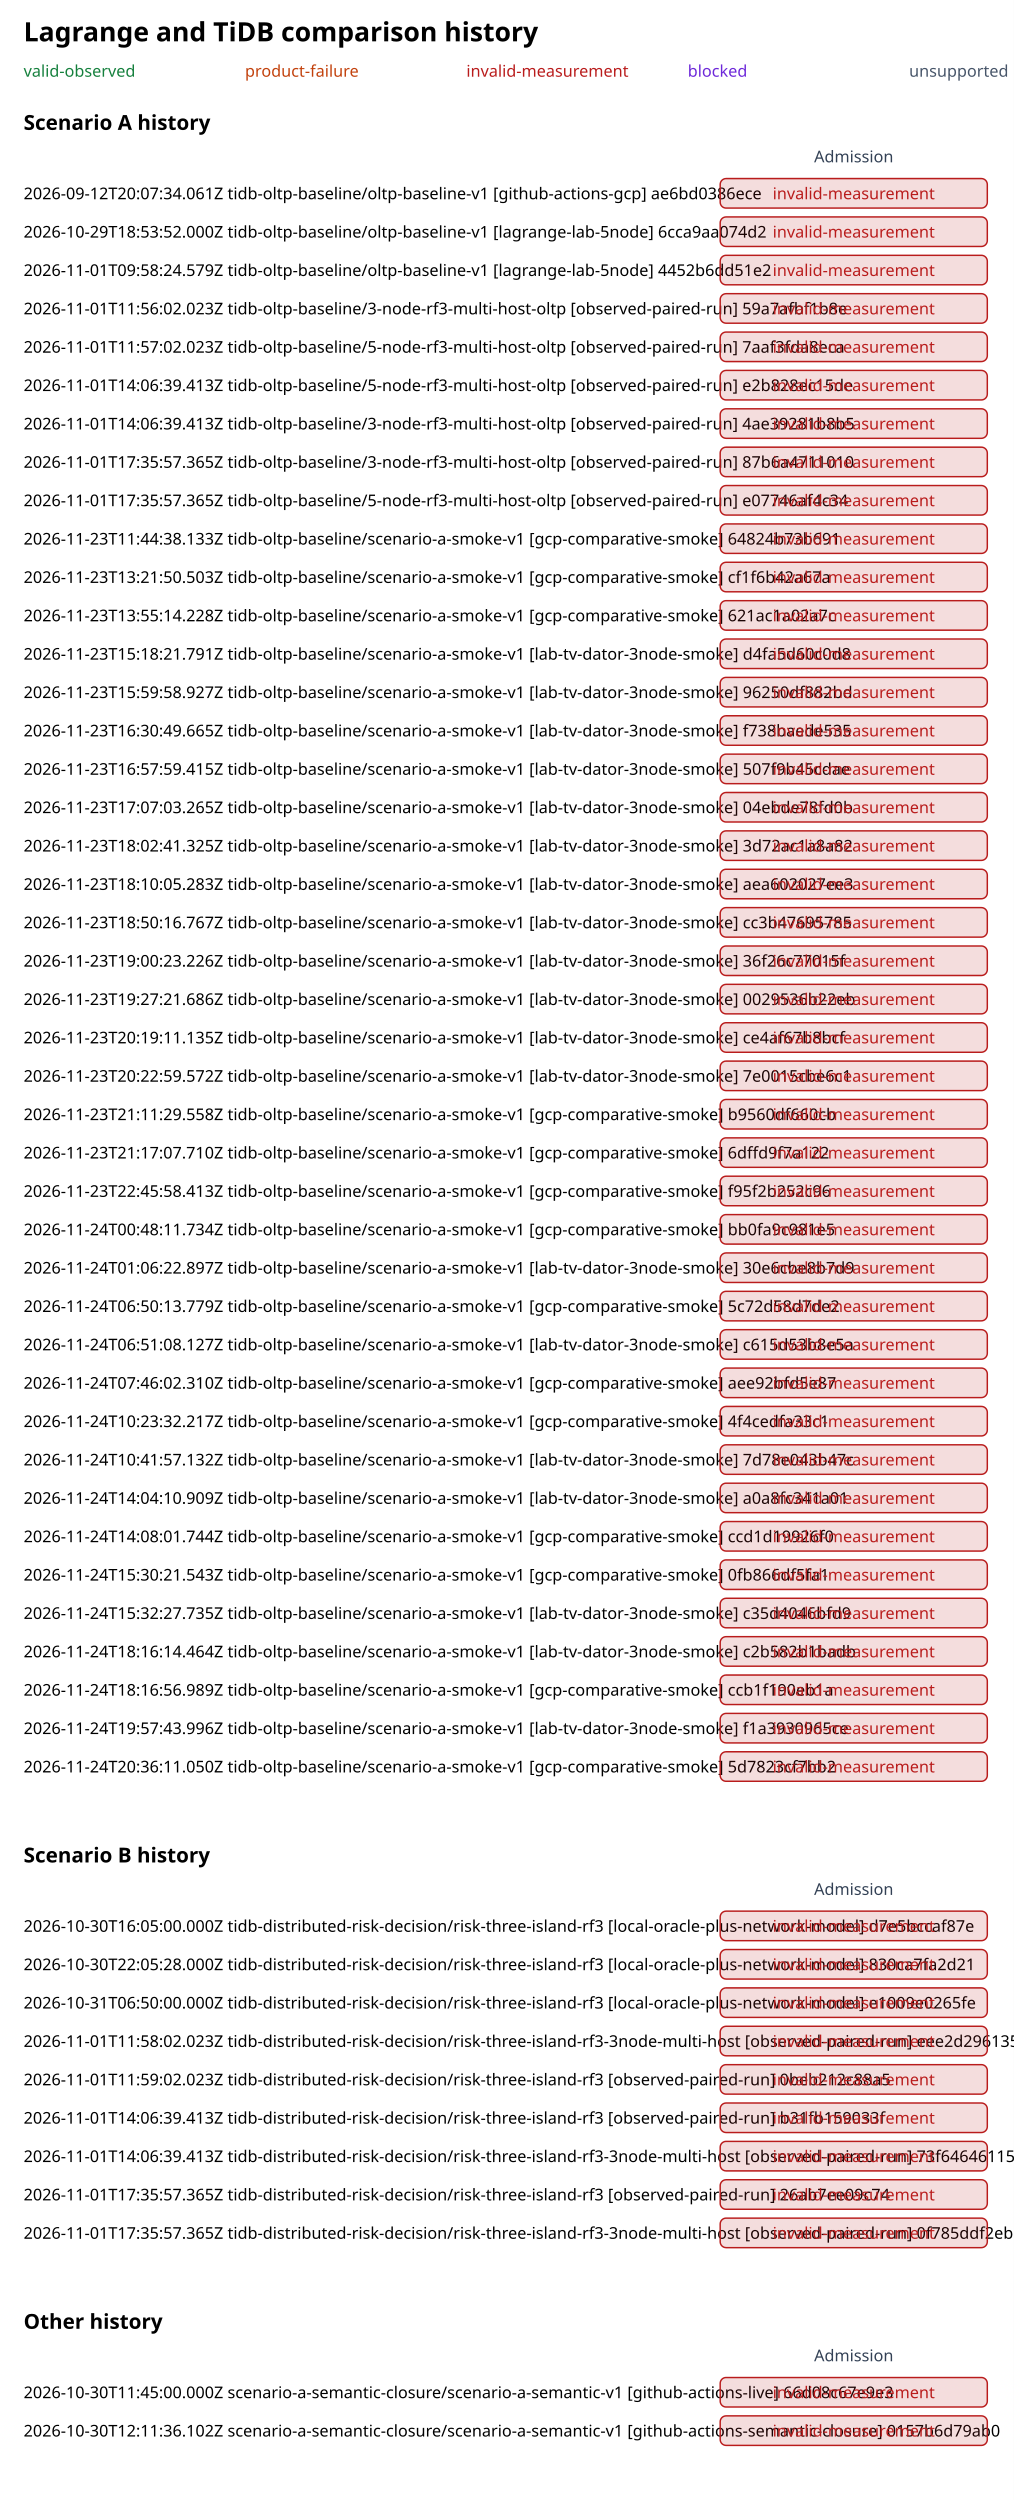
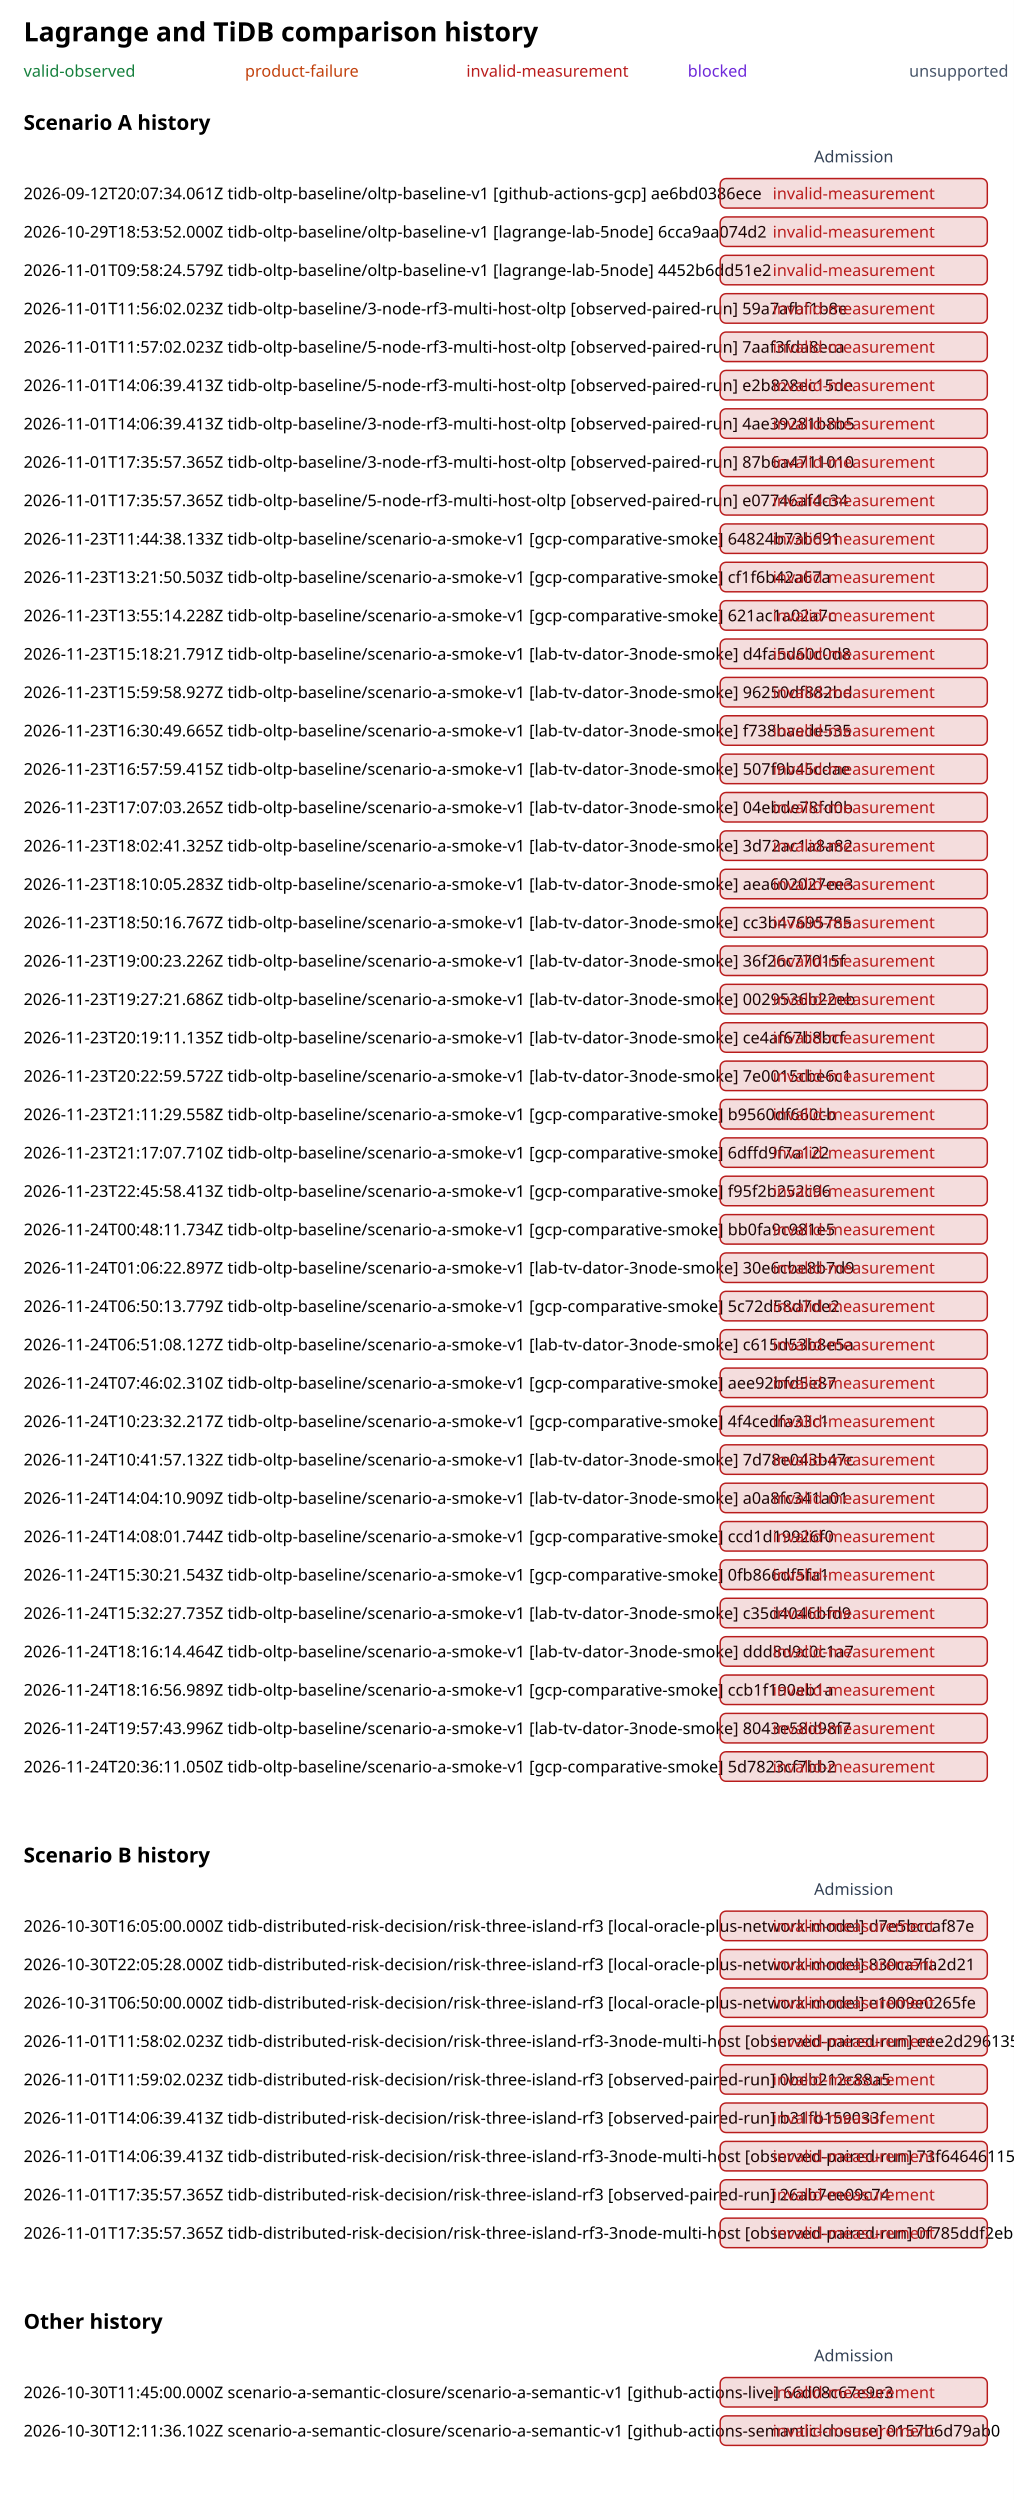
<svg xmlns="http://www.w3.org/2000/svg" width="687" height="1694" viewBox="0 0 687 1694" font-family="sans-serif">
  <rect width="100%" height="100%" fill="#ffffff" />
  <text x="16" y="28" font-size="18" font-weight="700">Lagrange and TiDB comparison history</text>
  <text x="16" y="52" font-size="11" fill="#15803d">valid-observed</text>
  <text x="166" y="52" font-size="11" fill="#c2410c">product-failure</text>
  <text x="316" y="52" font-size="11" fill="#b91c1c">invalid-measurement</text>
  <text x="466" y="52" font-size="11" fill="#6d28d9">blocked</text>
  <text x="616" y="52" font-size="11" fill="#475569">unsupported</text>
  <text x="766" y="52" font-size="11" fill="#94a3b8">not-measured</text>
  <text x="16" y="88" font-size="14" font-weight="600">Scenario A history</text>
  <text x="578.5" y="110" text-anchor="middle" font-size="11" fill="#334155">Admission</text>
  <text x="16" y="135" font-size="11">2026-09-12T20:07:34.061Z tidb-oltp-baseline/oltp-baseline-v1 [github-actions-gcp] ae6bd0386ece</text>
  <g>
    <rect x="488" y="121" width="181" height="20" rx="4" fill="#b91c1c" fill-opacity="0.15" stroke="#b91c1c" />
    <text x="578.5" y="135" text-anchor="middle" font-size="11" fill="#b91c1c">invalid-measurement</text>
  </g>
  <text x="16" y="161" font-size="11">2026-10-29T18:53:52.000Z tidb-oltp-baseline/oltp-baseline-v1 [lagrange-lab-5node] 6cca9aa074d2</text>
  <g>
    <rect x="488" y="147" width="181" height="20" rx="4" fill="#b91c1c" fill-opacity="0.15" stroke="#b91c1c" />
    <text x="578.5" y="161" text-anchor="middle" font-size="11" fill="#b91c1c">invalid-measurement</text>
  </g>
  <text x="16" y="187" font-size="11">2026-11-01T09:58:24.579Z tidb-oltp-baseline/oltp-baseline-v1 [lagrange-lab-5node] 4452b6dd51e2</text>
  <g>
    <rect x="488" y="173" width="181" height="20" rx="4" fill="#b91c1c" fill-opacity="0.15" stroke="#b91c1c" />
    <text x="578.5" y="187" text-anchor="middle" font-size="11" fill="#b91c1c">invalid-measurement</text>
  </g>
  <text x="16" y="213" font-size="11">2026-11-01T11:56:02.023Z tidb-oltp-baseline/3-node-rf3-multi-host-oltp [observed-paired-run] 59a7afbf1b8e</text>
  <g>
    <rect x="488" y="199" width="181" height="20" rx="4" fill="#b91c1c" fill-opacity="0.15" stroke="#b91c1c" />
    <text x="578.5" y="213" text-anchor="middle" font-size="11" fill="#b91c1c">invalid-measurement</text>
  </g>
  <text x="16" y="239" font-size="11">2026-11-01T11:57:02.023Z tidb-oltp-baseline/5-node-rf3-multi-host-oltp [observed-paired-run] 7aaf3fda8eca</text>
  <g>
    <rect x="488" y="225" width="181" height="20" rx="4" fill="#b91c1c" fill-opacity="0.15" stroke="#b91c1c" />
    <text x="578.5" y="239" text-anchor="middle" font-size="11" fill="#b91c1c">invalid-measurement</text>
  </g>
  <text x="16" y="265" font-size="11">2026-11-01T14:06:39.413Z tidb-oltp-baseline/5-node-rf3-multi-host-oltp [observed-paired-run] e2b828ec15de</text>
  <g>
    <rect x="488" y="251" width="181" height="20" rx="4" fill="#b91c1c" fill-opacity="0.15" stroke="#b91c1c" />
    <text x="578.5" y="265" text-anchor="middle" font-size="11" fill="#b91c1c">invalid-measurement</text>
  </g>
  <text x="16" y="291" font-size="11">2026-11-01T14:06:39.413Z tidb-oltp-baseline/3-node-rf3-multi-host-oltp [observed-paired-run] 4ae39281b8b5</text>
  <g>
    <rect x="488" y="277" width="181" height="20" rx="4" fill="#b91c1c" fill-opacity="0.15" stroke="#b91c1c" />
    <text x="578.5" y="291" text-anchor="middle" font-size="11" fill="#b91c1c">invalid-measurement</text>
  </g>
  <text x="16" y="317" font-size="11">2026-11-01T17:35:57.365Z tidb-oltp-baseline/3-node-rf3-multi-host-oltp [observed-paired-run] 87b6a4711010</text>
  <g>
    <rect x="488" y="303" width="181" height="20" rx="4" fill="#b91c1c" fill-opacity="0.15" stroke="#b91c1c" />
    <text x="578.5" y="317" text-anchor="middle" font-size="11" fill="#b91c1c">invalid-measurement</text>
  </g>
  <text x="16" y="343" font-size="11">2026-11-01T17:35:57.365Z tidb-oltp-baseline/5-node-rf3-multi-host-oltp [observed-paired-run] e07746af4c34</text>
  <g>
    <rect x="488" y="329" width="181" height="20" rx="4" fill="#b91c1c" fill-opacity="0.15" stroke="#b91c1c" />
    <text x="578.5" y="343" text-anchor="middle" font-size="11" fill="#b91c1c">invalid-measurement</text>
  </g>
  <text x="16" y="369" font-size="11">2026-11-23T11:44:38.133Z tidb-oltp-baseline/scenario-a-smoke-v1 [gcp-comparative-smoke] 64824b73b691</text>
  <g>
    <rect x="488" y="355" width="181" height="20" rx="4" fill="#b91c1c" fill-opacity="0.15" stroke="#b91c1c" />
    <text x="578.5" y="369" text-anchor="middle" font-size="11" fill="#b91c1c">invalid-measurement</text>
  </g>
  <text x="16" y="395" font-size="11">2026-11-23T13:21:50.503Z tidb-oltp-baseline/scenario-a-smoke-v1 [gcp-comparative-smoke] cf1f6b42a67a</text>
  <g>
    <rect x="488" y="381" width="181" height="20" rx="4" fill="#b91c1c" fill-opacity="0.15" stroke="#b91c1c" />
    <text x="578.5" y="395" text-anchor="middle" font-size="11" fill="#b91c1c">invalid-measurement</text>
  </g>
  <text x="16" y="421" font-size="11">2026-11-23T13:55:14.228Z tidb-oltp-baseline/scenario-a-smoke-v1 [gcp-comparative-smoke] 621ac1a02a7c</text>
  <g>
    <rect x="488" y="407" width="181" height="20" rx="4" fill="#b91c1c" fill-opacity="0.15" stroke="#b91c1c" />
    <text x="578.5" y="421" text-anchor="middle" font-size="11" fill="#b91c1c">invalid-measurement</text>
  </g>
  <text x="16" y="447" font-size="11">2026-11-23T15:18:21.791Z tidb-oltp-baseline/scenario-a-smoke-v1 [lab-tv-dator-3node-smoke] d4fa5d60c0d8</text>
  <g>
    <rect x="488" y="433" width="181" height="20" rx="4" fill="#b91c1c" fill-opacity="0.15" stroke="#b91c1c" />
    <text x="578.5" y="447" text-anchor="middle" font-size="11" fill="#b91c1c">invalid-measurement</text>
  </g>
  <text x="16" y="473" font-size="11">2026-11-23T15:59:58.927Z tidb-oltp-baseline/scenario-a-smoke-v1 [lab-tv-dator-3node-smoke] 96250df882bd</text>
  <g>
    <rect x="488" y="459" width="181" height="20" rx="4" fill="#b91c1c" fill-opacity="0.15" stroke="#b91c1c" />
    <text x="578.5" y="473" text-anchor="middle" font-size="11" fill="#b91c1c">invalid-measurement</text>
  </g>
  <text x="16" y="499" font-size="11">2026-11-23T16:30:49.665Z tidb-oltp-baseline/scenario-a-smoke-v1 [lab-tv-dator-3node-smoke] f738baede535</text>
  <g>
    <rect x="488" y="485" width="181" height="20" rx="4" fill="#b91c1c" fill-opacity="0.15" stroke="#b91c1c" />
    <text x="578.5" y="499" text-anchor="middle" font-size="11" fill="#b91c1c">invalid-measurement</text>
  </g>
  <text x="16" y="525" font-size="11">2026-11-23T16:57:59.415Z tidb-oltp-baseline/scenario-a-smoke-v1 [lab-tv-dator-3node-smoke] 507f9b45cdae</text>
  <g>
    <rect x="488" y="511" width="181" height="20" rx="4" fill="#b91c1c" fill-opacity="0.15" stroke="#b91c1c" />
    <text x="578.5" y="525" text-anchor="middle" font-size="11" fill="#b91c1c">invalid-measurement</text>
  </g>
  <text x="16" y="551" font-size="11">2026-11-23T17:07:03.265Z tidb-oltp-baseline/scenario-a-smoke-v1 [lab-tv-dator-3node-smoke] 04ebde78fd0b</text>
  <g>
    <rect x="488" y="537" width="181" height="20" rx="4" fill="#b91c1c" fill-opacity="0.15" stroke="#b91c1c" />
    <text x="578.5" y="551" text-anchor="middle" font-size="11" fill="#b91c1c">invalid-measurement</text>
  </g>
  <text x="16" y="577" font-size="11">2026-11-23T18:02:41.325Z tidb-oltp-baseline/scenario-a-smoke-v1 [lab-tv-dator-3node-smoke] 3d72ac1a8a82</text>
  <g>
    <rect x="488" y="563" width="181" height="20" rx="4" fill="#b91c1c" fill-opacity="0.15" stroke="#b91c1c" />
    <text x="578.5" y="577" text-anchor="middle" font-size="11" fill="#b91c1c">invalid-measurement</text>
  </g>
  <text x="16" y="603" font-size="11">2026-11-23T18:10:05.283Z tidb-oltp-baseline/scenario-a-smoke-v1 [lab-tv-dator-3node-smoke] aea602027ee3</text>
  <g>
    <rect x="488" y="589" width="181" height="20" rx="4" fill="#b91c1c" fill-opacity="0.15" stroke="#b91c1c" />
    <text x="578.5" y="603" text-anchor="middle" font-size="11" fill="#b91c1c">invalid-measurement</text>
  </g>
  <text x="16" y="629" font-size="11">2026-11-23T18:50:16.767Z tidb-oltp-baseline/scenario-a-smoke-v1 [lab-tv-dator-3node-smoke] cc3b47695785</text>
  <g>
    <rect x="488" y="615" width="181" height="20" rx="4" fill="#b91c1c" fill-opacity="0.15" stroke="#b91c1c" />
    <text x="578.5" y="629" text-anchor="middle" font-size="11" fill="#b91c1c">invalid-measurement</text>
  </g>
  <text x="16" y="655" font-size="11">2026-11-23T19:00:23.226Z tidb-oltp-baseline/scenario-a-smoke-v1 [lab-tv-dator-3node-smoke] 36f26c77015f</text>
  <g>
    <rect x="488" y="641" width="181" height="20" rx="4" fill="#b91c1c" fill-opacity="0.15" stroke="#b91c1c" />
    <text x="578.5" y="655" text-anchor="middle" font-size="11" fill="#b91c1c">invalid-measurement</text>
  </g>
  <text x="16" y="681" font-size="11">2026-11-23T19:27:21.686Z tidb-oltp-baseline/scenario-a-smoke-v1 [lab-tv-dator-3node-smoke] 0029536b22eb</text>
  <g>
    <rect x="488" y="667" width="181" height="20" rx="4" fill="#b91c1c" fill-opacity="0.15" stroke="#b91c1c" />
    <text x="578.5" y="681" text-anchor="middle" font-size="11" fill="#b91c1c">invalid-measurement</text>
  </g>
  <text x="16" y="707" font-size="11">2026-11-23T20:19:11.135Z tidb-oltp-baseline/scenario-a-smoke-v1 [lab-tv-dator-3node-smoke] ce4af67b8bcf</text>
  <g>
    <rect x="488" y="693" width="181" height="20" rx="4" fill="#b91c1c" fill-opacity="0.15" stroke="#b91c1c" />
    <text x="578.5" y="707" text-anchor="middle" font-size="11" fill="#b91c1c">invalid-measurement</text>
  </g>
  <text x="16" y="733" font-size="11">2026-11-23T20:22:59.572Z tidb-oltp-baseline/scenario-a-smoke-v1 [lab-tv-dator-3node-smoke] 7e0015cbe6c1</text>
  <g>
    <rect x="488" y="719" width="181" height="20" rx="4" fill="#b91c1c" fill-opacity="0.15" stroke="#b91c1c" />
    <text x="578.5" y="733" text-anchor="middle" font-size="11" fill="#b91c1c">invalid-measurement</text>
  </g>
  <text x="16" y="759" font-size="11">2026-11-23T21:11:29.558Z tidb-oltp-baseline/scenario-a-smoke-v1 [gcp-comparative-smoke] b9560df660cb</text>
  <g>
    <rect x="488" y="745" width="181" height="20" rx="4" fill="#b91c1c" fill-opacity="0.15" stroke="#b91c1c" />
    <text x="578.5" y="759" text-anchor="middle" font-size="11" fill="#b91c1c">invalid-measurement</text>
  </g>
  <text x="16" y="785" font-size="11">2026-11-23T21:17:07.710Z tidb-oltp-baseline/scenario-a-smoke-v1 [gcp-comparative-smoke] 6dffd9f7a122</text>
  <g>
    <rect x="488" y="771" width="181" height="20" rx="4" fill="#b91c1c" fill-opacity="0.15" stroke="#b91c1c" />
    <text x="578.5" y="785" text-anchor="middle" font-size="11" fill="#b91c1c">invalid-measurement</text>
  </g>
  <text x="16" y="811" font-size="11">2026-11-23T22:45:58.413Z tidb-oltp-baseline/scenario-a-smoke-v1 [gcp-comparative-smoke] f95f2b252c96</text>
  <g>
    <rect x="488" y="797" width="181" height="20" rx="4" fill="#b91c1c" fill-opacity="0.15" stroke="#b91c1c" />
    <text x="578.5" y="811" text-anchor="middle" font-size="11" fill="#b91c1c">invalid-measurement</text>
  </g>
  <text x="16" y="837" font-size="11">2026-11-24T00:48:11.734Z tidb-oltp-baseline/scenario-a-smoke-v1 [gcp-comparative-smoke] bb0fa9c981e5</text>
  <g>
    <rect x="488" y="823" width="181" height="20" rx="4" fill="#b91c1c" fill-opacity="0.15" stroke="#b91c1c" />
    <text x="578.5" y="837" text-anchor="middle" font-size="11" fill="#b91c1c">invalid-measurement</text>
  </g>
  <text x="16" y="863" font-size="11">2026-11-24T01:06:22.897Z tidb-oltp-baseline/scenario-a-smoke-v1 [lab-tv-dator-3node-smoke] 30e6cbe8b7d9</text>
  <g>
    <rect x="488" y="849" width="181" height="20" rx="4" fill="#b91c1c" fill-opacity="0.15" stroke="#b91c1c" />
    <text x="578.5" y="863" text-anchor="middle" font-size="11" fill="#b91c1c">invalid-measurement</text>
  </g>
  <text x="16" y="889" font-size="11">2026-11-24T06:50:13.779Z tidb-oltp-baseline/scenario-a-smoke-v1 [gcp-comparative-smoke] 5c72d58d7de2</text>
  <g>
    <rect x="488" y="875" width="181" height="20" rx="4" fill="#b91c1c" fill-opacity="0.15" stroke="#b91c1c" />
    <text x="578.5" y="889" text-anchor="middle" font-size="11" fill="#b91c1c">invalid-measurement</text>
  </g>
  <text x="16" y="915" font-size="11">2026-11-24T06:51:08.127Z tidb-oltp-baseline/scenario-a-smoke-v1 [lab-tv-dator-3node-smoke] c615d53b8e5a</text>
  <g>
    <rect x="488" y="901" width="181" height="20" rx="4" fill="#b91c1c" fill-opacity="0.15" stroke="#b91c1c" />
    <text x="578.5" y="915" text-anchor="middle" font-size="11" fill="#b91c1c">invalid-measurement</text>
  </g>
  <text x="16" y="941" font-size="11">2026-11-24T07:46:02.310Z tidb-oltp-baseline/scenario-a-smoke-v1 [gcp-comparative-smoke] aee92bfd5e87</text>
  <g>
    <rect x="488" y="927" width="181" height="20" rx="4" fill="#b91c1c" fill-opacity="0.15" stroke="#b91c1c" />
    <text x="578.5" y="941" text-anchor="middle" font-size="11" fill="#b91c1c">invalid-measurement</text>
  </g>
  <text x="16" y="967" font-size="11">2026-11-24T10:23:32.217Z tidb-oltp-baseline/scenario-a-smoke-v1 [gcp-comparative-smoke] 4f4cedfa33c1</text>
  <g>
    <rect x="488" y="953" width="181" height="20" rx="4" fill="#b91c1c" fill-opacity="0.15" stroke="#b91c1c" />
    <text x="578.5" y="967" text-anchor="middle" font-size="11" fill="#b91c1c">invalid-measurement</text>
  </g>
  <text x="16" y="993" font-size="11">2026-11-24T10:41:57.132Z tidb-oltp-baseline/scenario-a-smoke-v1 [lab-tv-dator-3node-smoke] 7d78e043b47c</text>
  <g>
    <rect x="488" y="979" width="181" height="20" rx="4" fill="#b91c1c" fill-opacity="0.15" stroke="#b91c1c" />
    <text x="578.5" y="993" text-anchor="middle" font-size="11" fill="#b91c1c">invalid-measurement</text>
  </g>
  <text x="16" y="1019" font-size="11">2026-11-24T14:04:10.909Z tidb-oltp-baseline/scenario-a-smoke-v1 [lab-tv-dator-3node-smoke] a0a8fc341a01</text>
  <g>
    <rect x="488" y="1005" width="181" height="20" rx="4" fill="#b91c1c" fill-opacity="0.15" stroke="#b91c1c" />
    <text x="578.5" y="1019" text-anchor="middle" font-size="11" fill="#b91c1c">invalid-measurement</text>
  </g>
  <text x="16" y="1045" font-size="11">2026-11-24T14:08:01.744Z tidb-oltp-baseline/scenario-a-smoke-v1 [gcp-comparative-smoke] ccd1d19926f0</text>
  <g>
    <rect x="488" y="1031" width="181" height="20" rx="4" fill="#b91c1c" fill-opacity="0.15" stroke="#b91c1c" />
    <text x="578.5" y="1045" text-anchor="middle" font-size="11" fill="#b91c1c">invalid-measurement</text>
  </g>
  <text x="16" y="1071" font-size="11">2026-11-24T15:30:21.543Z tidb-oltp-baseline/scenario-a-smoke-v1 [gcp-comparative-smoke] 0fb866df5fa1</text>
  <g>
    <rect x="488" y="1057" width="181" height="20" rx="4" fill="#b91c1c" fill-opacity="0.15" stroke="#b91c1c" />
    <text x="578.5" y="1071" text-anchor="middle" font-size="11" fill="#b91c1c">invalid-measurement</text>
  </g>
  <text x="16" y="1097" font-size="11">2026-11-24T15:32:27.735Z tidb-oltp-baseline/scenario-a-smoke-v1 [lab-tv-dator-3node-smoke] c35d4046bfd9</text>
  <g>
    <rect x="488" y="1083" width="181" height="20" rx="4" fill="#b91c1c" fill-opacity="0.15" stroke="#b91c1c" />
    <text x="578.5" y="1097" text-anchor="middle" font-size="11" fill="#b91c1c">invalid-measurement</text>
  </g>
-   <text x="16" y="1123" font-size="11">2026-11-24T18:16:14.464Z tidb-oltp-baseline/scenario-a-smoke-v1 [lab-tv-dator-3node-smoke] c2b582b1badb</text>
+   <text x="16" y="1123" font-size="11">2026-11-24T18:16:14.464Z tidb-oltp-baseline/scenario-a-smoke-v1 [lab-tv-dator-3node-smoke] ddd8d9c0c1a7</text>
  <g>
    <rect x="488" y="1109" width="181" height="20" rx="4" fill="#b91c1c" fill-opacity="0.15" stroke="#b91c1c" />
    <text x="578.5" y="1123" text-anchor="middle" font-size="11" fill="#b91c1c">invalid-measurement</text>
  </g>
  <text x="16" y="1149" font-size="11">2026-11-24T18:16:56.989Z tidb-oltp-baseline/scenario-a-smoke-v1 [gcp-comparative-smoke] ccb1f190eb1a</text>
  <g>
    <rect x="488" y="1135" width="181" height="20" rx="4" fill="#b91c1c" fill-opacity="0.15" stroke="#b91c1c" />
    <text x="578.5" y="1149" text-anchor="middle" font-size="11" fill="#b91c1c">invalid-measurement</text>
  </g>
-   <text x="16" y="1175" font-size="11">2026-11-24T19:57:43.996Z tidb-oltp-baseline/scenario-a-smoke-v1 [lab-tv-dator-3node-smoke] f1a3930965ce</text>
+   <text x="16" y="1175" font-size="11">2026-11-24T19:57:43.996Z tidb-oltp-baseline/scenario-a-smoke-v1 [lab-tv-dator-3node-smoke] 8043e58d98f7</text>
  <g>
    <rect x="488" y="1161" width="181" height="20" rx="4" fill="#b91c1c" fill-opacity="0.15" stroke="#b91c1c" />
    <text x="578.5" y="1175" text-anchor="middle" font-size="11" fill="#b91c1c">invalid-measurement</text>
  </g>
  <text x="16" y="1201" font-size="11">2026-11-24T20:36:11.050Z tidb-oltp-baseline/scenario-a-smoke-v1 [gcp-comparative-smoke] 5d7823cf7bb2</text>
  <g>
    <rect x="488" y="1187" width="181" height="20" rx="4" fill="#b91c1c" fill-opacity="0.15" stroke="#b91c1c" />
    <text x="578.5" y="1201" text-anchor="middle" font-size="11" fill="#b91c1c">invalid-measurement</text>
  </g>
  <text x="16" y="1262" font-size="14" font-weight="600">Scenario B history</text>
  <text x="578.5" y="1284" text-anchor="middle" font-size="11" fill="#334155">Admission</text>
  <text x="16" y="1309" font-size="11">2026-10-30T16:05:00.000Z tidb-distributed-risk-decision/risk-three-island-rf3 [local-oracle-plus-network-model] d7e5bccaf87e</text>
  <g>
    <rect x="488" y="1295" width="181" height="20" rx="4" fill="#b91c1c" fill-opacity="0.15" stroke="#b91c1c" />
    <text x="578.5" y="1309" text-anchor="middle" font-size="11" fill="#b91c1c">invalid-measurement</text>
  </g>
  <text x="16" y="1335" font-size="11">2026-10-30T22:05:28.000Z tidb-distributed-risk-decision/risk-three-island-rf3 [local-oracle-plus-network-model] 830ca7fa2d21</text>
  <g>
    <rect x="488" y="1321" width="181" height="20" rx="4" fill="#b91c1c" fill-opacity="0.15" stroke="#b91c1c" />
    <text x="578.5" y="1335" text-anchor="middle" font-size="11" fill="#b91c1c">invalid-measurement</text>
  </g>
  <text x="16" y="1361" font-size="11">2026-10-31T06:50:00.000Z tidb-distributed-risk-decision/risk-three-island-rf3 [local-oracle-plus-network-model] e1009e0265fe</text>
  <g>
    <rect x="488" y="1347" width="181" height="20" rx="4" fill="#b91c1c" fill-opacity="0.15" stroke="#b91c1c" />
    <text x="578.5" y="1361" text-anchor="middle" font-size="11" fill="#b91c1c">invalid-measurement</text>
  </g>
  <text x="16" y="1387" font-size="11">2026-11-01T11:58:02.023Z tidb-distributed-risk-decision/risk-three-island-rf3-3node-multi-host [observed-paired-run] eee2d296135d</text>
  <g>
    <rect x="488" y="1373" width="181" height="20" rx="4" fill="#b91c1c" fill-opacity="0.15" stroke="#b91c1c" />
    <text x="578.5" y="1387" text-anchor="middle" font-size="11" fill="#b91c1c">invalid-measurement</text>
  </g>
  <text x="16" y="1413" font-size="11">2026-11-01T11:59:02.023Z tidb-distributed-risk-decision/risk-three-island-rf3 [observed-paired-run] 0beb212c88a5</text>
  <g>
    <rect x="488" y="1399" width="181" height="20" rx="4" fill="#b91c1c" fill-opacity="0.15" stroke="#b91c1c" />
    <text x="578.5" y="1413" text-anchor="middle" font-size="11" fill="#b91c1c">invalid-measurement</text>
  </g>
  <text x="16" y="1439" font-size="11">2026-11-01T14:06:39.413Z tidb-distributed-risk-decision/risk-three-island-rf3 [observed-paired-run] b31fb159033f</text>
  <g>
    <rect x="488" y="1425" width="181" height="20" rx="4" fill="#b91c1c" fill-opacity="0.15" stroke="#b91c1c" />
    <text x="578.5" y="1439" text-anchor="middle" font-size="11" fill="#b91c1c">invalid-measurement</text>
  </g>
  <text x="16" y="1465" font-size="11">2026-11-01T14:06:39.413Z tidb-distributed-risk-decision/risk-three-island-rf3-3node-multi-host [observed-paired-run] 73f64646115c</text>
  <g>
    <rect x="488" y="1451" width="181" height="20" rx="4" fill="#b91c1c" fill-opacity="0.15" stroke="#b91c1c" />
    <text x="578.5" y="1465" text-anchor="middle" font-size="11" fill="#b91c1c">invalid-measurement</text>
  </g>
  <text x="16" y="1491" font-size="11">2026-11-01T17:35:57.365Z tidb-distributed-risk-decision/risk-three-island-rf3 [observed-paired-run] 26ab7ee09c74</text>
  <g>
    <rect x="488" y="1477" width="181" height="20" rx="4" fill="#b91c1c" fill-opacity="0.15" stroke="#b91c1c" />
    <text x="578.5" y="1491" text-anchor="middle" font-size="11" fill="#b91c1c">invalid-measurement</text>
  </g>
  <text x="16" y="1517" font-size="11">2026-11-01T17:35:57.365Z tidb-distributed-risk-decision/risk-three-island-rf3-3node-multi-host [observed-paired-run] 0f785ddf2ebd</text>
  <g>
    <rect x="488" y="1503" width="181" height="20" rx="4" fill="#b91c1c" fill-opacity="0.15" stroke="#b91c1c" />
    <text x="578.5" y="1517" text-anchor="middle" font-size="11" fill="#b91c1c">invalid-measurement</text>
  </g>
  <text x="16" y="1578" font-size="14" font-weight="600">Other history</text>
  <text x="578.5" y="1600" text-anchor="middle" font-size="11" fill="#334155">Admission</text>
  <text x="16" y="1625" font-size="11">2026-10-30T11:45:00.000Z scenario-a-semantic-closure/scenario-a-semantic-v1 [github-actions-live] 66d08c67e9e3</text>
  <g>
    <rect x="488" y="1611" width="181" height="20" rx="4" fill="#b91c1c" fill-opacity="0.15" stroke="#b91c1c" />
    <text x="578.5" y="1625" text-anchor="middle" font-size="11" fill="#b91c1c">invalid-measurement</text>
  </g>
  <text x="16" y="1651" font-size="11">2026-10-30T12:11:36.102Z scenario-a-semantic-closure/scenario-a-semantic-v1 [github-actions-semantic-closure] 0157b6d79ab0</text>
  <g>
    <rect x="488" y="1637" width="181" height="20" rx="4" fill="#b91c1c" fill-opacity="0.15" stroke="#b91c1c" />
    <text x="578.5" y="1651" text-anchor="middle" font-size="11" fill="#b91c1c">invalid-measurement</text>
  </g>
</svg>
